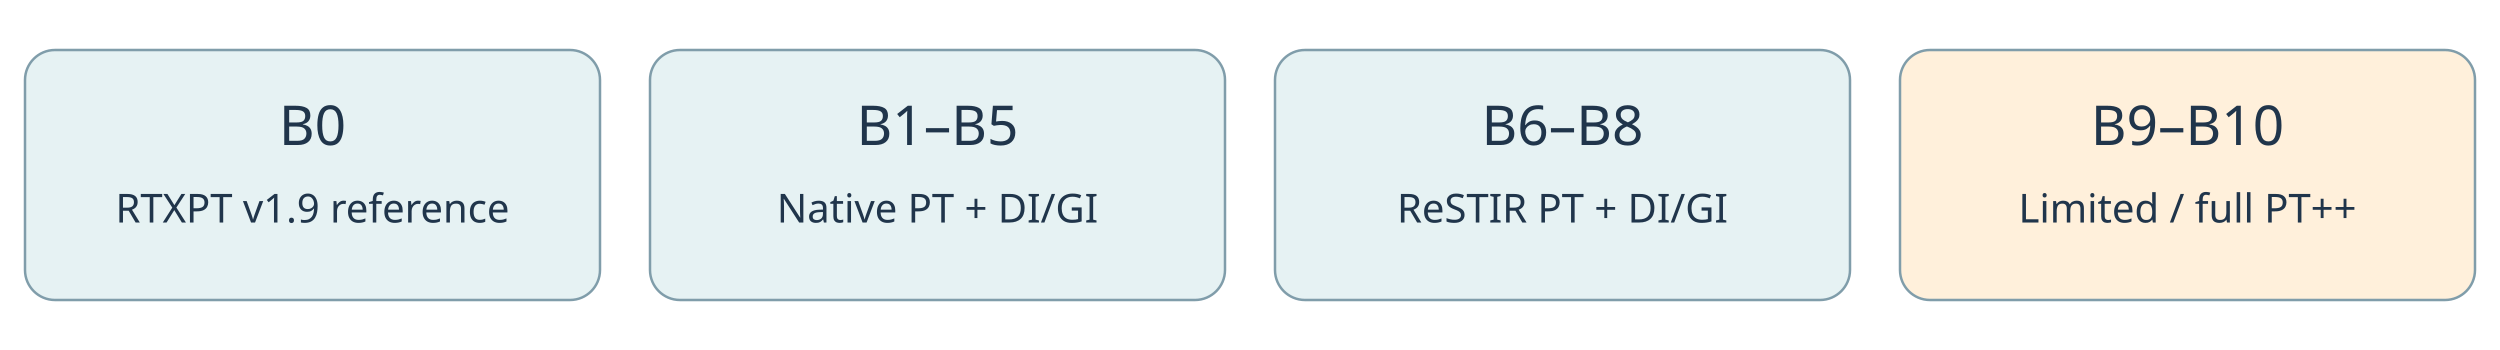
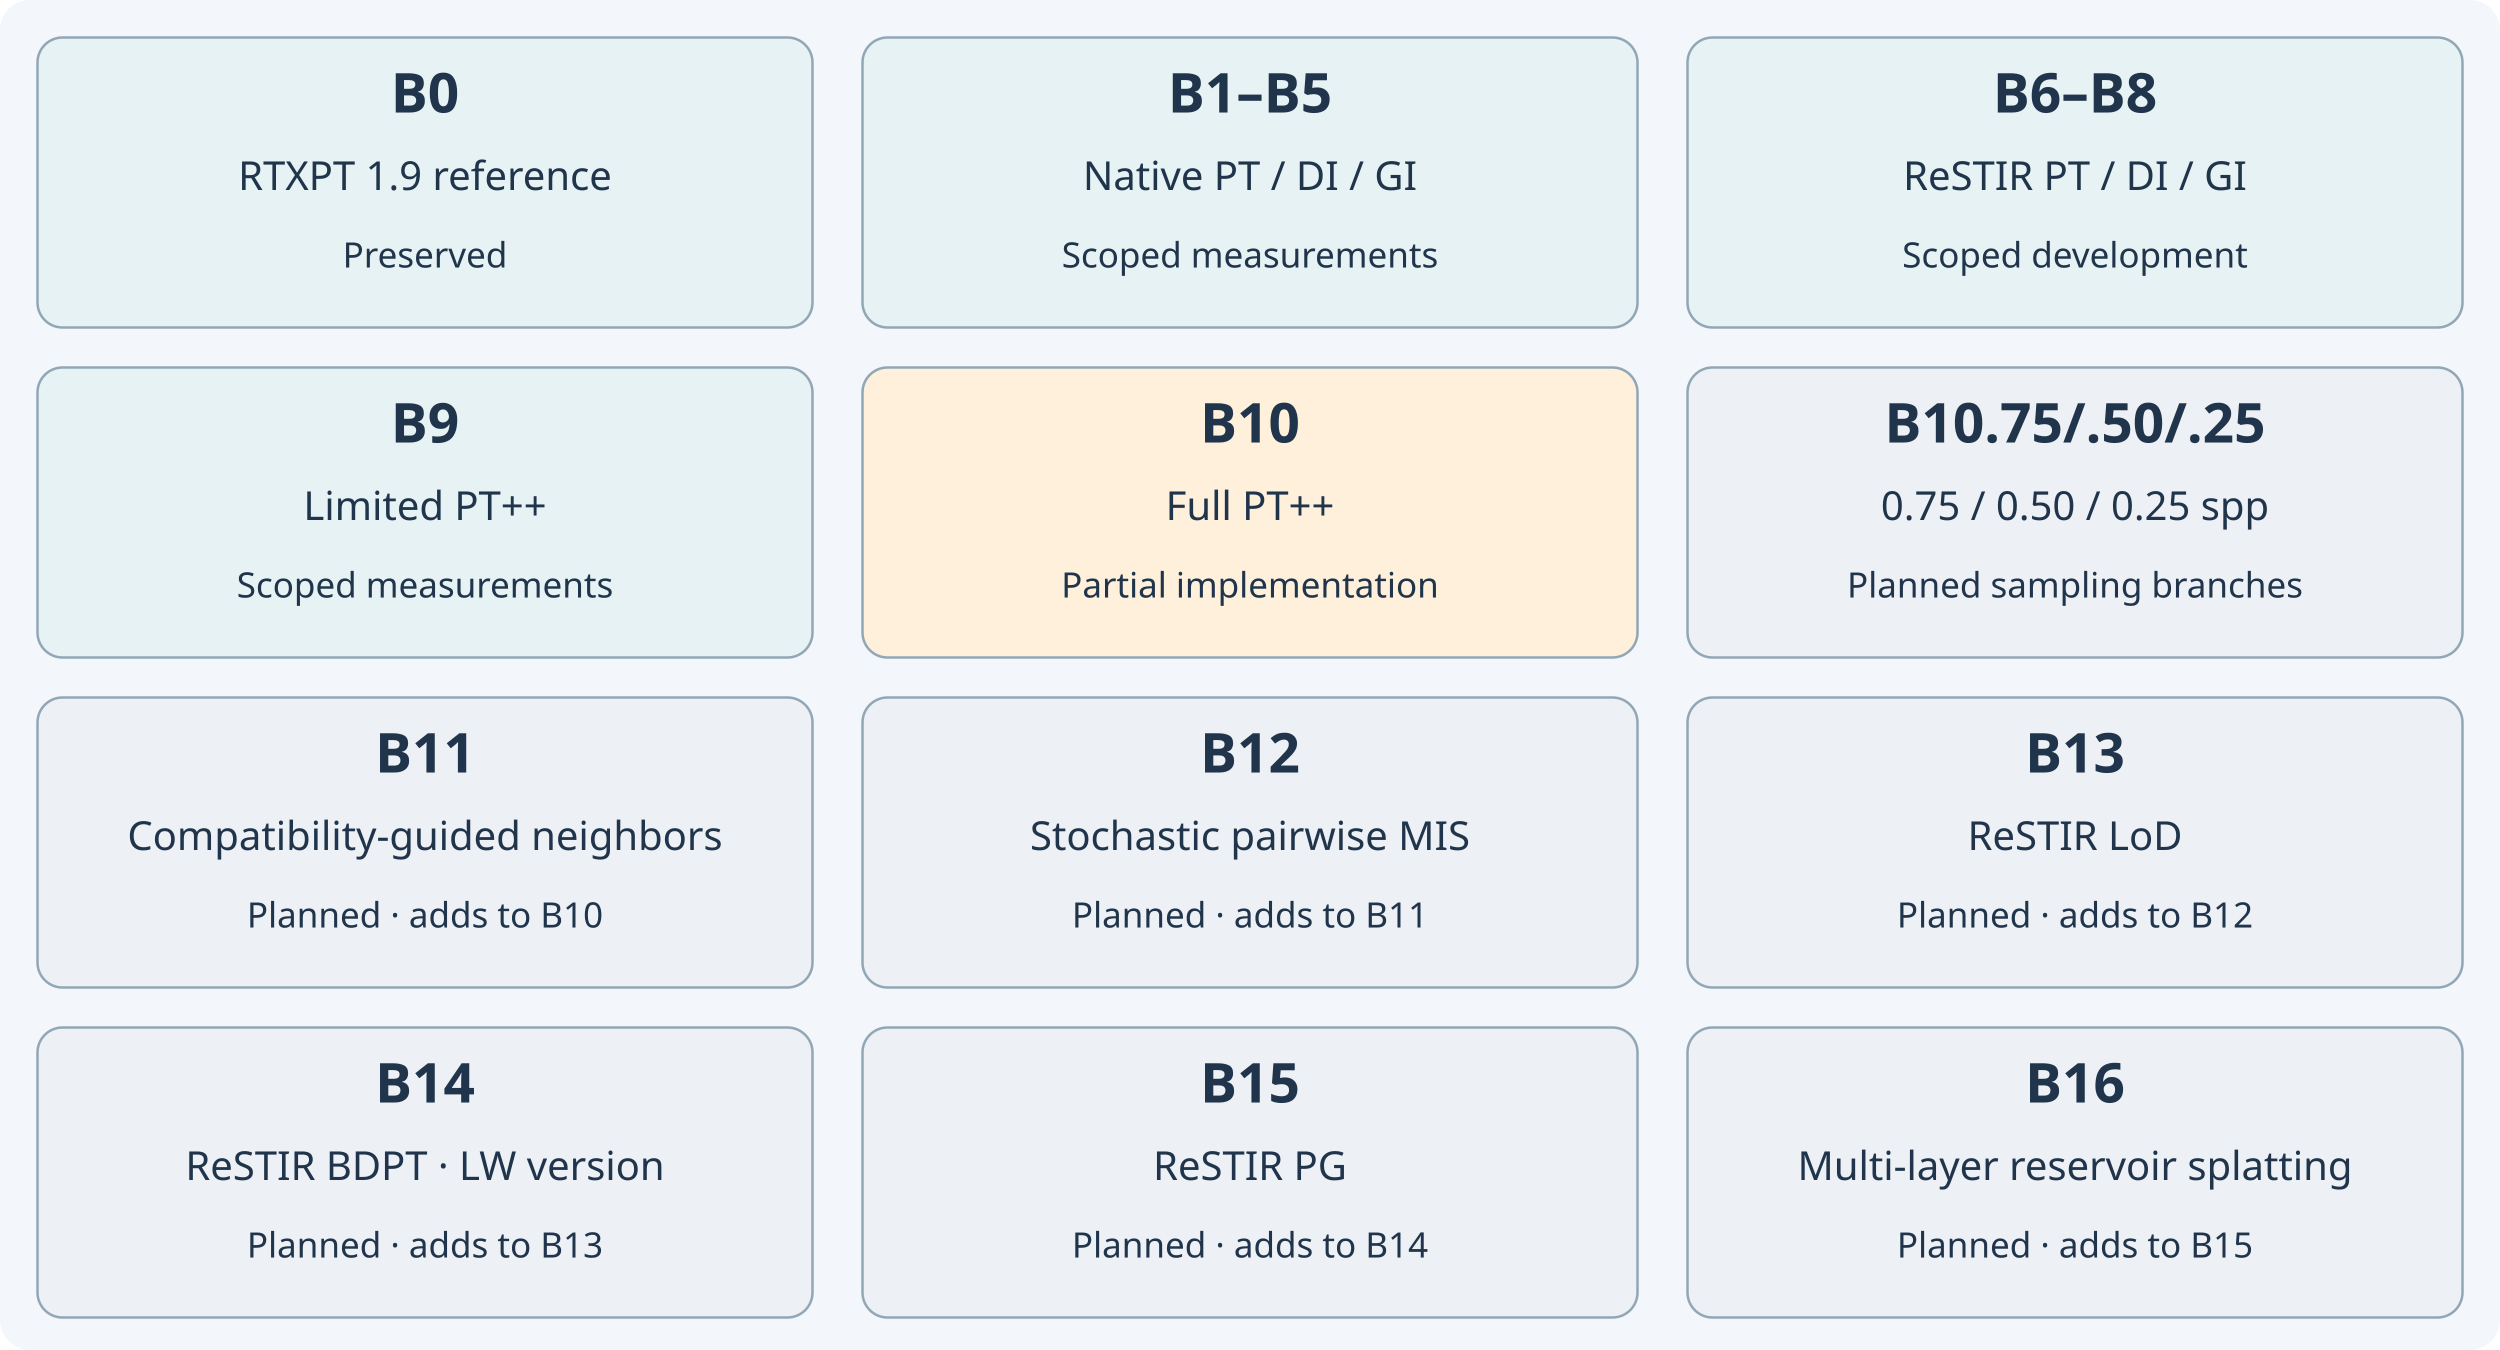
- <svg xmlns="http://www.w3.org/2000/svg" viewBox="0 0 1000 140" role="img" aria-labelledby="title desc">
-   <g transform="translate(10,20)">
-     <rect width="230" height="100" rx="12" fill="#e6f2f3" stroke="#809daa" />
-     <text x="115" y="38" text-anchor="middle" font-family="system-ui" font-size="22" fill="#20354b">B0</text>
-     <text x="115" y="69" text-anchor="middle" font-family="system-ui" font-size="16" fill="#20354b">RTXPT v1.9 reference</text>
+ <svg xmlns="http://www.w3.org/2000/svg" viewBox="0 0 1000 540" role="img" aria-labelledby="title desc">
+   <rect width="1000" height="540" rx="12" fill="#f3f6fa" />
+   <g transform="translate(15,15)">
+     <rect width="310" height="116" rx="10" fill="#e6f2f3" stroke="#91a7b5" />
+     <g text-anchor="middle" font-family="system-ui" fill="#20354b">
+       <text x="155" y="30" font-size="22" font-weight="650">B0</text>
+       <text x="155" y="61" font-size="16">RTXPT 1.9 reference</text>
+       <text x="155" y="92" font-size="14">Preserved</text>
+     </g>
  </g>
-   <g transform="translate(260,20)">
-     <rect width="230" height="100" rx="12" fill="#e6f2f3" stroke="#809daa" />
-     <text x="115" y="38" text-anchor="middle" font-family="system-ui" font-size="22" fill="#20354b">B1–B5</text>
-     <text x="115" y="69" text-anchor="middle" font-family="system-ui" font-size="16" fill="#20354b">Native PT + DI/GI</text>
+   <g transform="translate(345,15)">
+     <rect width="310" height="116" rx="10" fill="#e6f2f3" stroke="#91a7b5" />
+     <g text-anchor="middle" font-family="system-ui" fill="#20354b">
+       <text x="155" y="30" font-size="22" font-weight="650">B1–B5</text>
+       <text x="155" y="61" font-size="16">Native PT / DI / GI</text>
+       <text x="155" y="92" font-size="14">Scoped measurements</text>
+     </g>
  </g>
-   <g transform="translate(510,20)">
-     <rect width="230" height="100" rx="12" fill="#e6f2f3" stroke="#809daa" />
-     <text x="115" y="38" text-anchor="middle" font-family="system-ui" font-size="22" fill="#20354b">B6–B8</text>
-     <text x="115" y="69" text-anchor="middle" font-family="system-ui" font-size="16" fill="#20354b">ReSTIR PT + DI/GI</text>
+   <g transform="translate(675,15)">
+     <rect width="310" height="116" rx="10" fill="#e6f2f3" stroke="#91a7b5" />
+     <g text-anchor="middle" font-family="system-ui" fill="#20354b">
+       <text x="155" y="30" font-size="22" font-weight="650">B6–B8</text>
+       <text x="155" y="61" font-size="16">ReSTIR PT / DI / GI</text>
+       <text x="155" y="92" font-size="14">Scoped development</text>
+     </g>
  </g>
-   <g transform="translate(760,20)">
-     <rect width="230" height="100" rx="12" fill="#fff0db" stroke="#809daa" />
-     <text x="115" y="38" text-anchor="middle" font-family="system-ui" font-size="22" fill="#20354b">B9–B10</text>
-     <text x="115" y="69" text-anchor="middle" font-family="system-ui" font-size="16" fill="#20354b">Limited / full PT++</text>
+   <g transform="translate(15,147)">
+     <rect width="310" height="116" rx="10" fill="#e6f2f3" stroke="#91a7b5" />
+     <g text-anchor="middle" font-family="system-ui" fill="#20354b">
+       <text x="155" y="30" font-size="22" font-weight="650">B9</text>
+       <text x="155" y="61" font-size="16">Limited PT++</text>
+       <text x="155" y="92" font-size="14">Scoped measurements</text>
+     </g>
+   </g>
+   <g transform="translate(345,147)">
+     <rect width="310" height="116" rx="10" fill="#fff0db" stroke="#91a7b5" />
+     <g text-anchor="middle" font-family="system-ui" fill="#20354b">
+       <text x="155" y="30" font-size="22" font-weight="650">B10</text>
+       <text x="155" y="61" font-size="16">Full PT++</text>
+       <text x="155" y="92" font-size="14">Partial implementation</text>
+     </g>
+   </g>
+   <g transform="translate(675,147)">
+     <rect width="310" height="116" rx="10" fill="#edf0f5" stroke="#91a7b5" />
+     <g text-anchor="middle" font-family="system-ui" fill="#20354b">
+       <text x="155" y="30" font-size="22" font-weight="650">B10.75/.50/.25</text>
+       <text x="155" y="61" font-size="16">0.75 / 0.50 / 0.25 spp</text>
+       <text x="155" y="92" font-size="14">Planned sampling branches</text>
+     </g>
+   </g>
+   <g transform="translate(15,279)">
+     <rect width="310" height="116" rx="10" fill="#edf0f5" stroke="#91a7b5" />
+     <g text-anchor="middle" font-family="system-ui" fill="#20354b">
+       <text x="155" y="30" font-size="22" font-weight="650">B11</text>
+       <text x="155" y="61" font-size="16">Compatibility-guided neighbors</text>
+       <text x="155" y="92" font-size="14">Planned · adds to B10</text>
+     </g>
+   </g>
+   <g transform="translate(345,279)">
+     <rect width="310" height="116" rx="10" fill="#edf0f5" stroke="#91a7b5" />
+     <g text-anchor="middle" font-family="system-ui" fill="#20354b">
+       <text x="155" y="30" font-size="22" font-weight="650">B12</text>
+       <text x="155" y="61" font-size="16">Stochastic pairwise MIS</text>
+       <text x="155" y="92" font-size="14">Planned · adds to B11</text>
+     </g>
+   </g>
+   <g transform="translate(675,279)">
+     <rect width="310" height="116" rx="10" fill="#edf0f5" stroke="#91a7b5" />
+     <g text-anchor="middle" font-family="system-ui" fill="#20354b">
+       <text x="155" y="30" font-size="22" font-weight="650">B13</text>
+       <text x="155" y="61" font-size="16">ReSTIR LoD</text>
+       <text x="155" y="92" font-size="14">Planned · adds to B12</text>
+     </g>
+   </g>
+   <g transform="translate(15,411)">
+     <rect width="310" height="116" rx="10" fill="#edf0f5" stroke="#91a7b5" />
+     <g text-anchor="middle" font-family="system-ui" fill="#20354b">
+       <text x="155" y="30" font-size="22" font-weight="650">B14</text>
+       <text x="155" y="61" font-size="16">ReSTIR BDPT · LW version</text>
+       <text x="155" y="92" font-size="14">Planned · adds to B13</text>
+     </g>
+   </g>
+   <g transform="translate(345,411)">
+     <rect width="310" height="116" rx="10" fill="#edf0f5" stroke="#91a7b5" />
+     <g text-anchor="middle" font-family="system-ui" fill="#20354b">
+       <text x="155" y="30" font-size="22" font-weight="650">B15</text>
+       <text x="155" y="61" font-size="16">ReSTIR PG</text>
+       <text x="155" y="92" font-size="14">Planned · adds to B14</text>
+     </g>
+   </g>
+   <g transform="translate(675,411)">
+     <rect width="310" height="116" rx="10" fill="#edf0f5" stroke="#91a7b5" />
+     <g text-anchor="middle" font-family="system-ui" fill="#20354b">
+       <text x="155" y="30" font-size="22" font-weight="650">B16</text>
+       <text x="155" y="61" font-size="16">Multi-layer reservoir splatting</text>
+       <text x="155" y="92" font-size="14">Planned · adds to B15</text>
+     </g>
  </g>
</svg>
